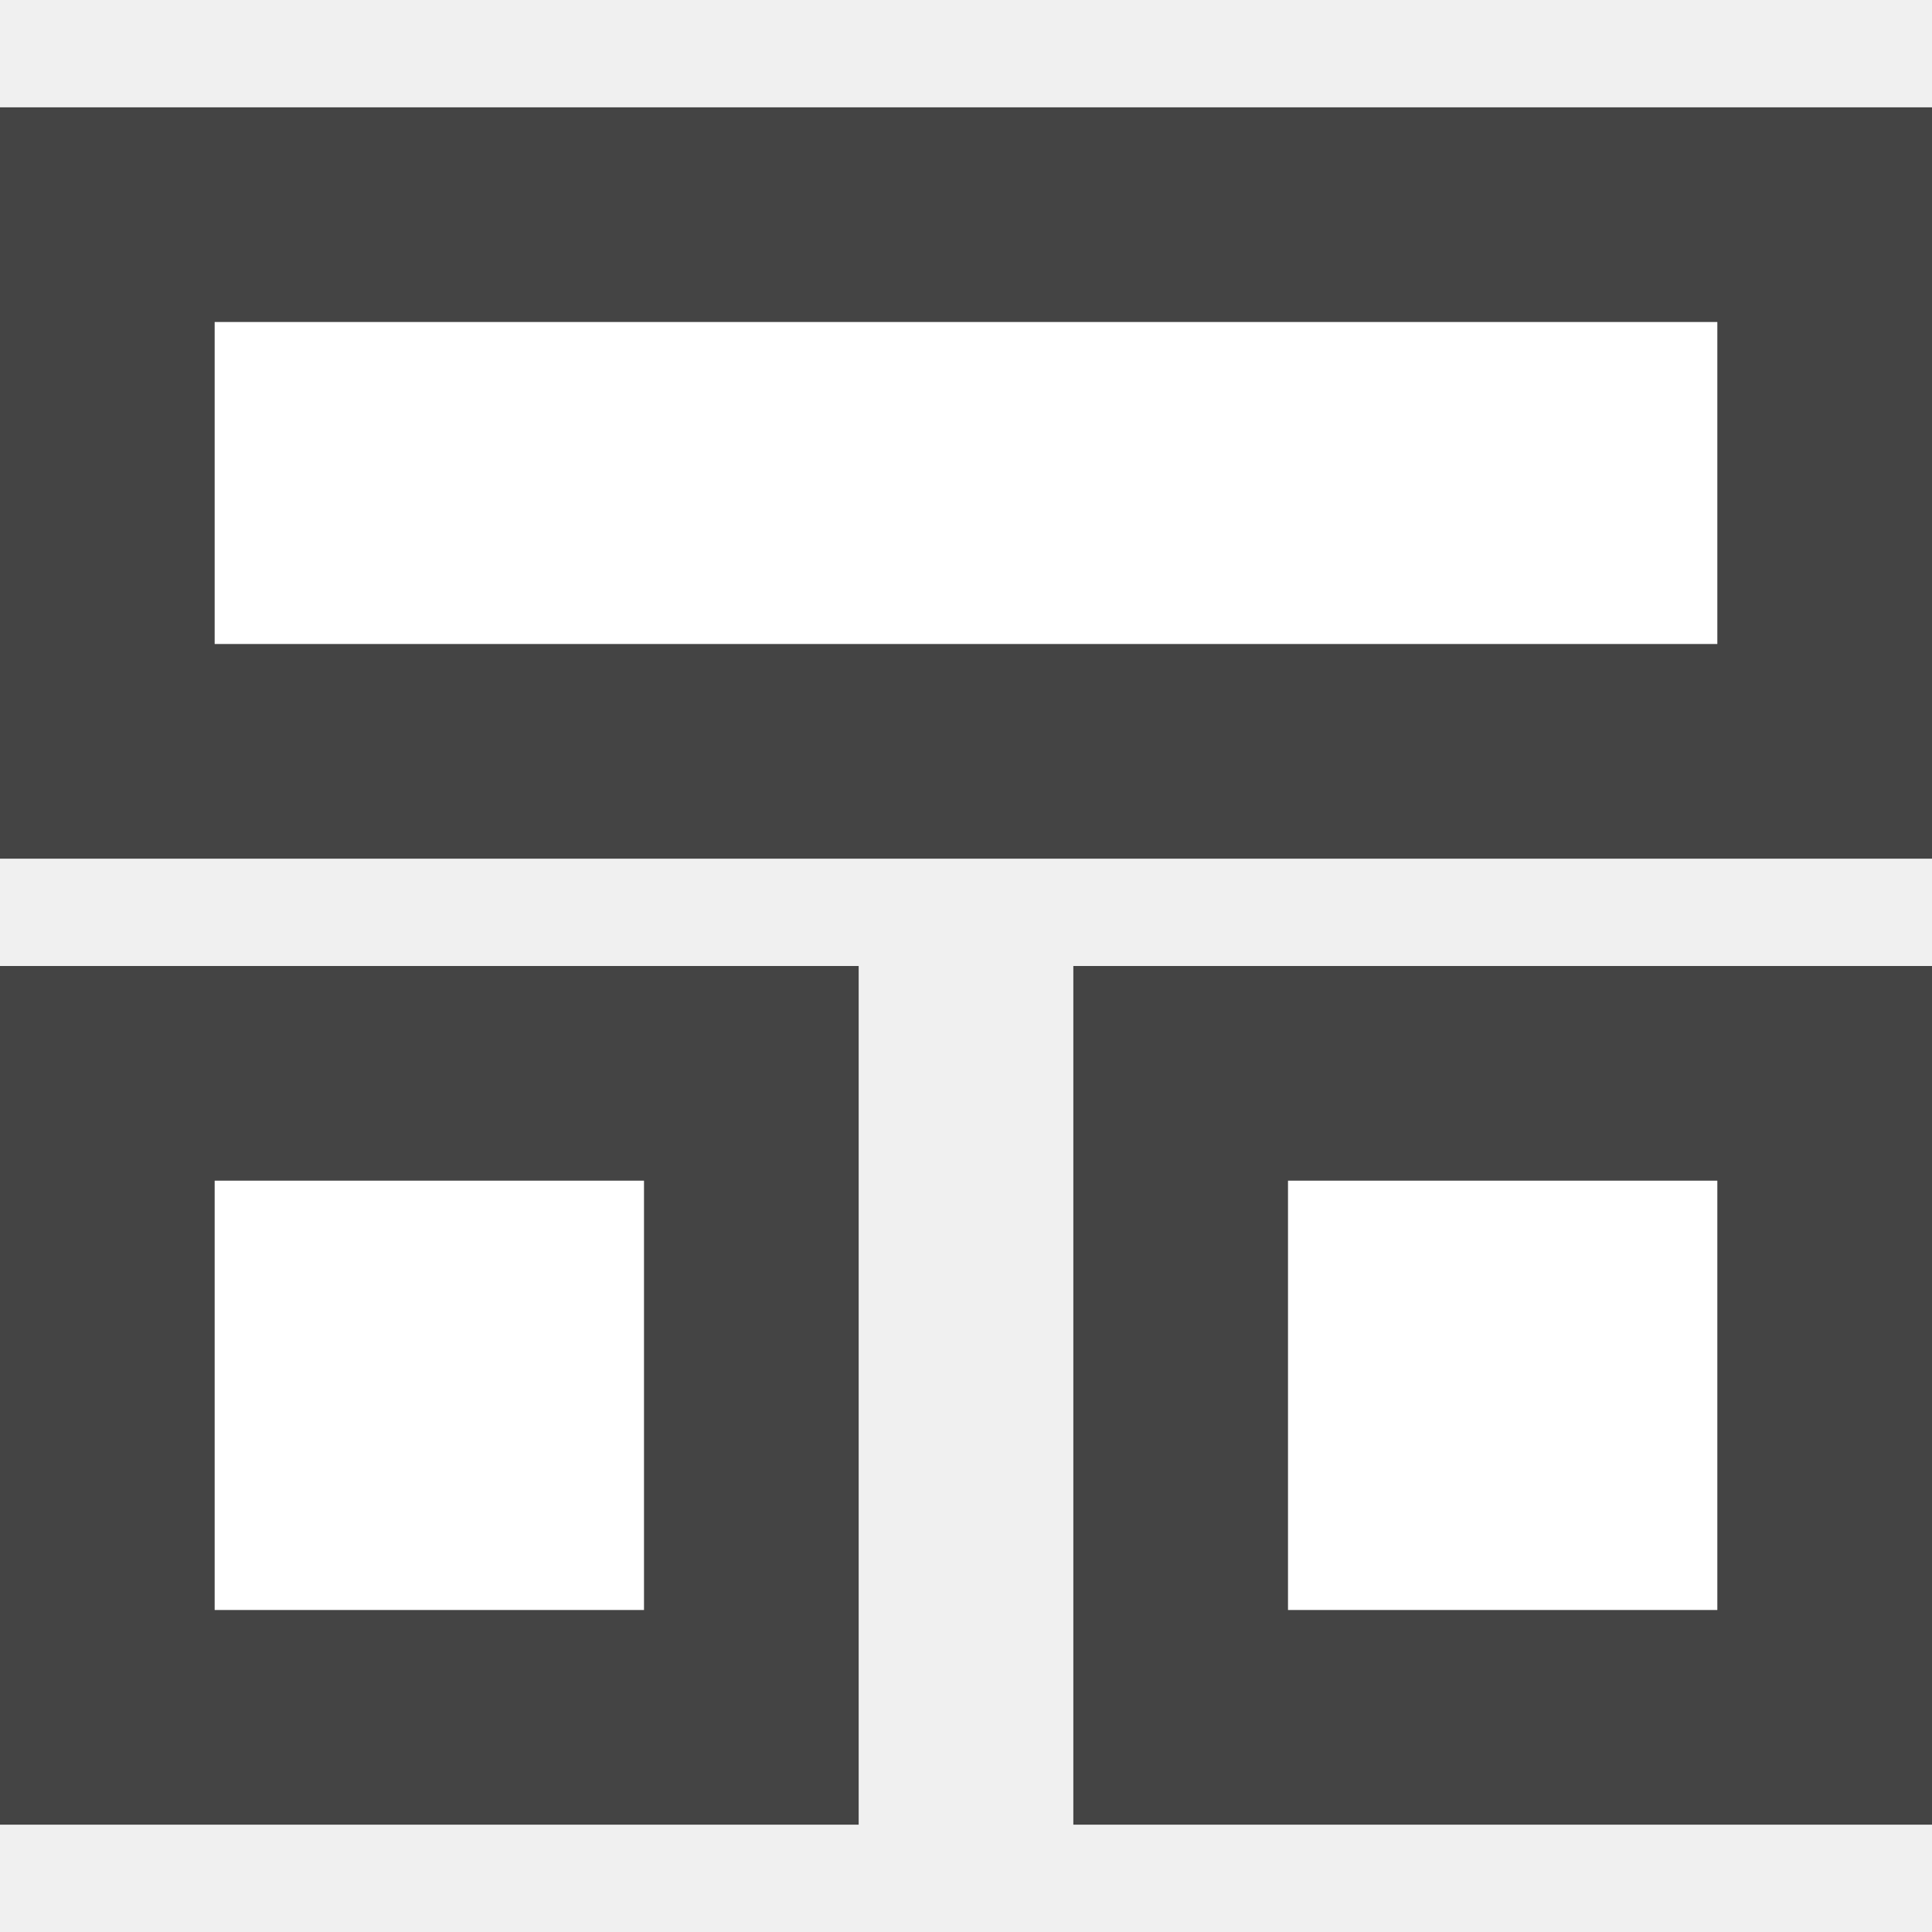
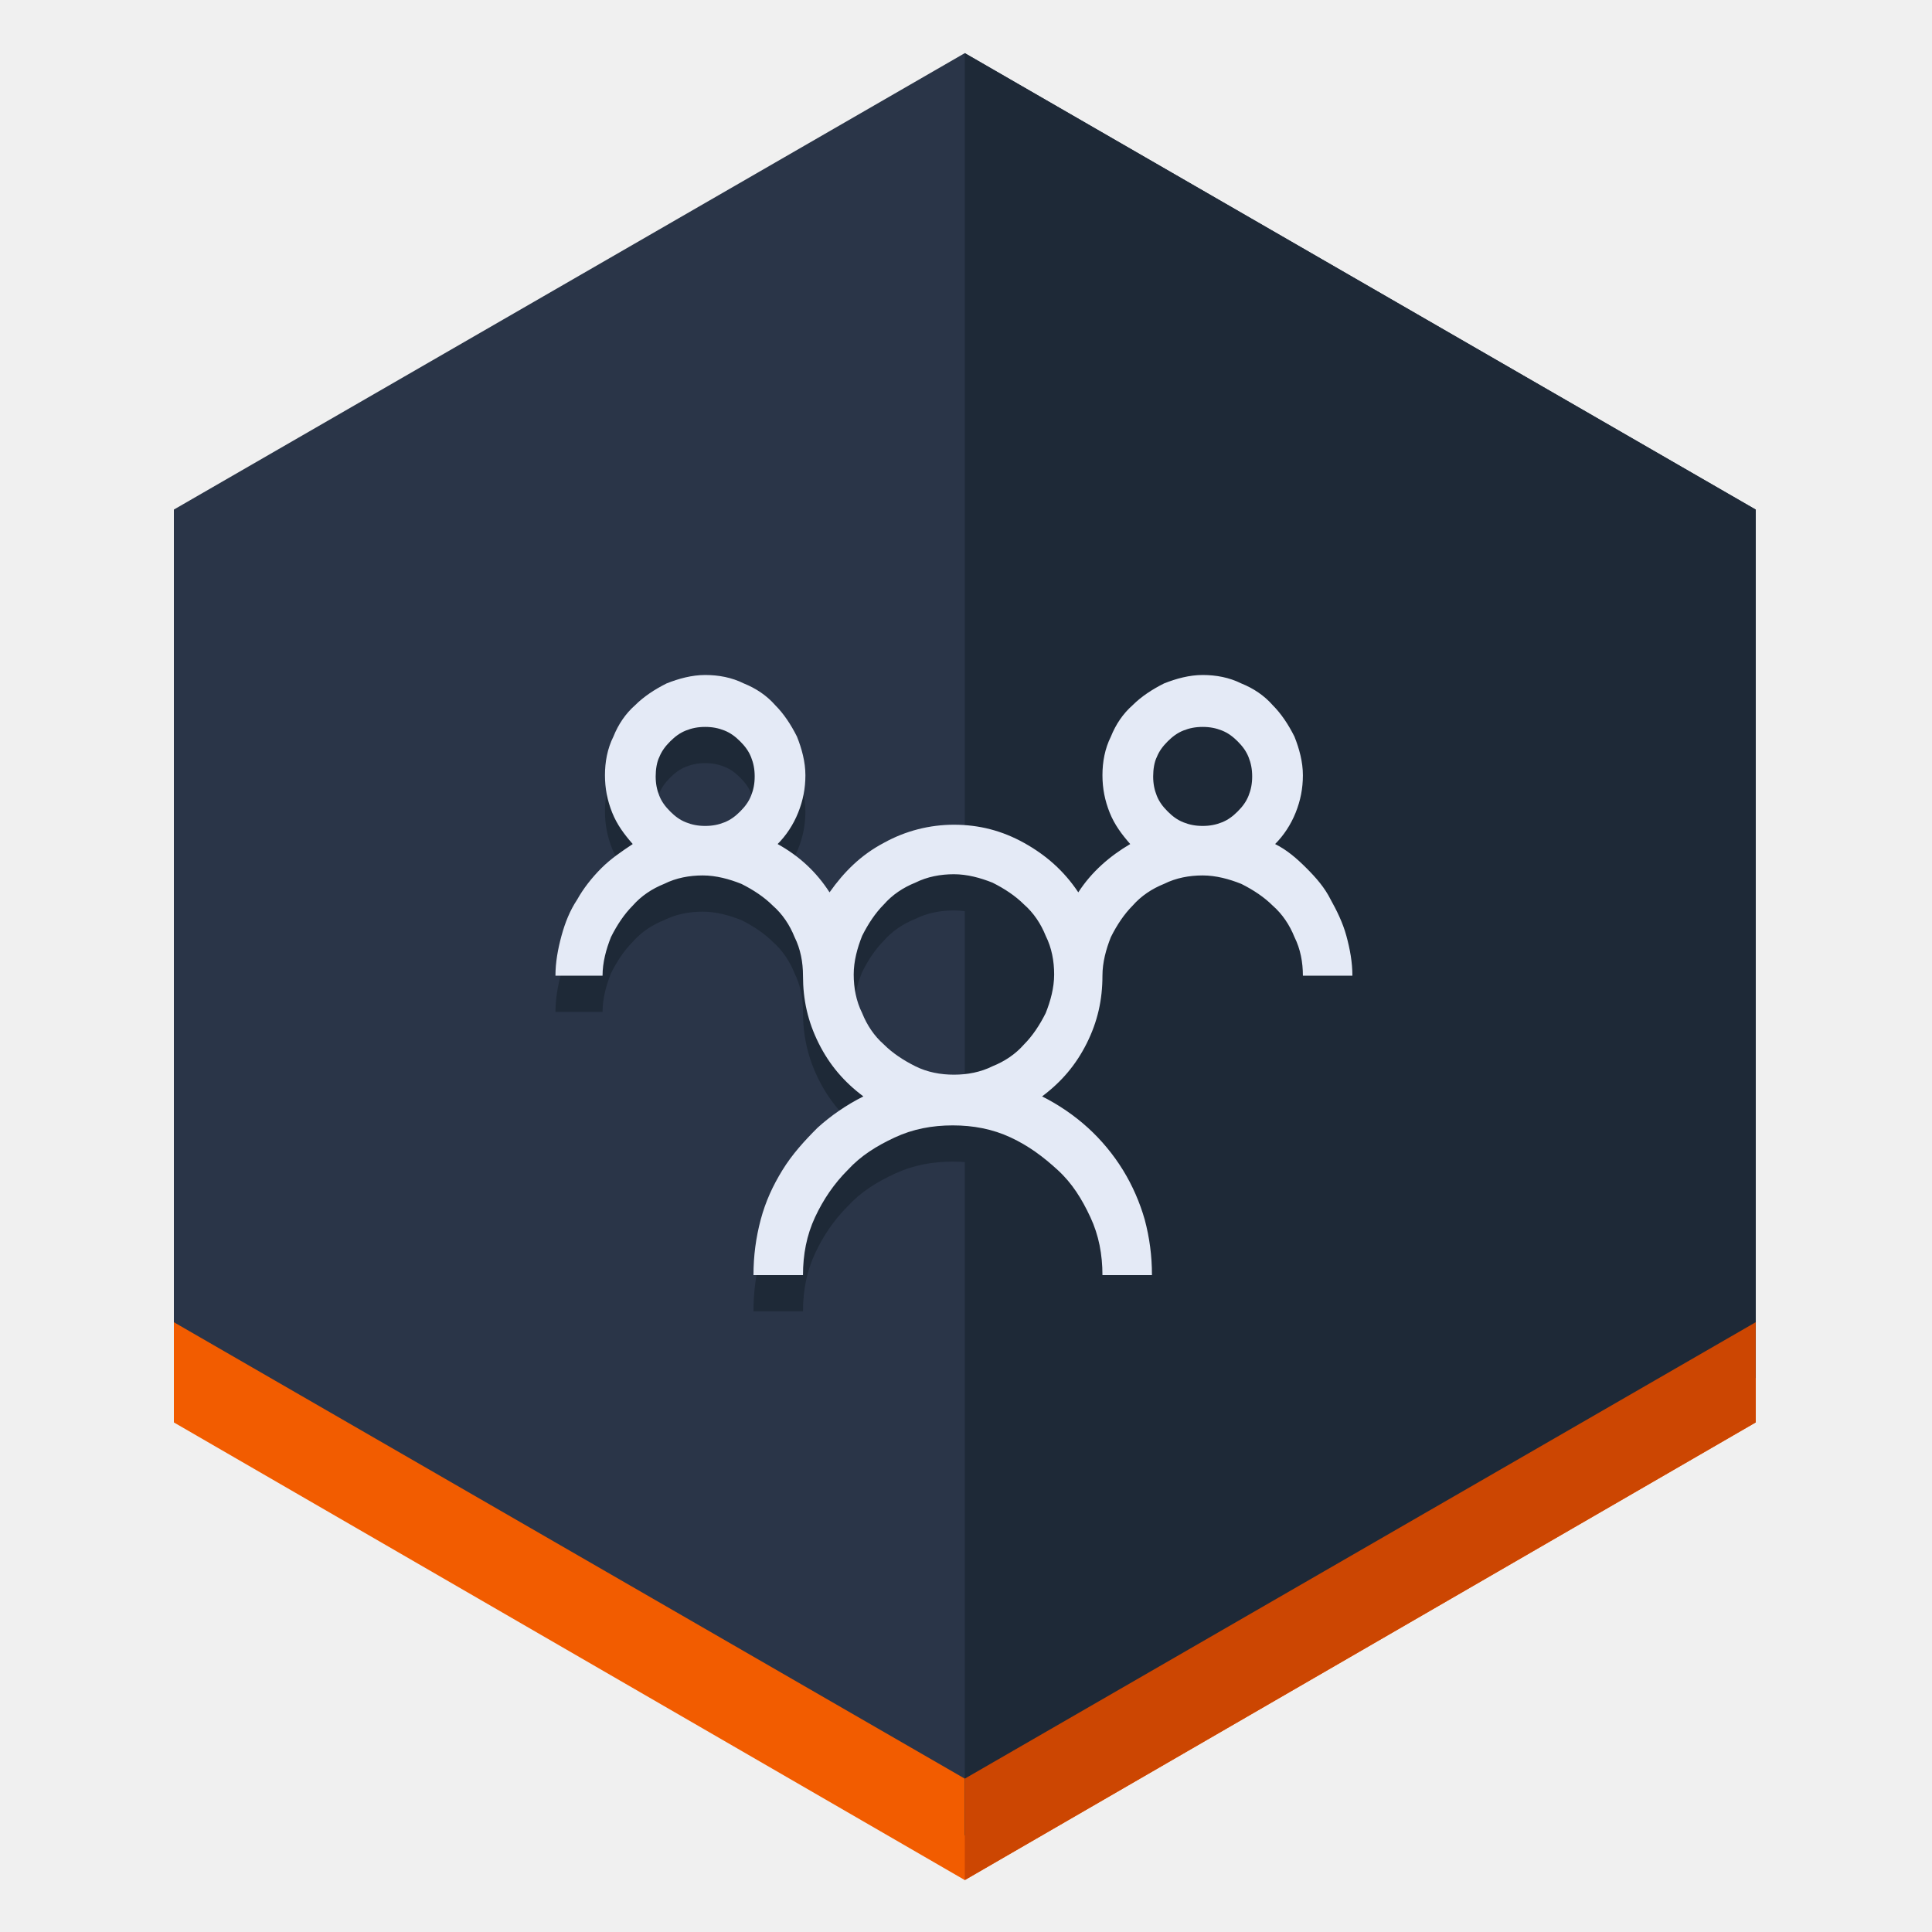
- <svg xmlns="http://www.w3.org/2000/svg" viewBox="0 0 18 18">
-   <defs>
-     <style>
-       .cls-1 {
-         fill: #444;
-       }
- 
-       .cls-2 {
-         fill: #fff;
-       }
-     </style>
-   </defs>
-   <g id="ICONS">
-     <rect class="cls-1" y="9" width="8" height="8" />
-     <rect class="cls-2" x="2" y="11" width="4" height="4" />
-     <rect class="cls-1" x="10" y="9" width="8" height="8" />
-     <rect class="cls-2" x="12" y="11" width="4" height="4" />
-     <rect class="cls-1" y="1" width="18" height="7" />
-     <rect class="cls-2" x="2" y="3" width="14" height="3" />
+ <svg xmlns="http://www.w3.org/2000/svg" version="1.1" id="Layer_1" x="0px" y="0px" viewBox="0 0 160 160" style="enable-background:new 0 0 160 160;" xml:space="preserve">
+   <style type="text/css">
+ 	.st0{fill:#2A3548;}
+ 	.st1{fill:#F25C00;}
+ 	.st2{fill:#1E2937;}
+ 	.st3{fill:#CC4602;}
+ 	.st4{fill:#E4EAF6;}
+ </style>
+   <g>
+     <polygon class="st0" points="145.4,114.1 145.4,42.2 79.9,4.4 14.4,42.2 14.4,114.1 79.9,152  " />
+     <polygon class="st1" points="14.4,109.5 79.9,147.3 145.4,109.5 145.4,117.8 79.9,155.7 14.4,117.8  " />
+     <polygon class="st2" points="145.4,114.1 145.4,42.2 79.9,4.4 79.9,152  " />
+     <polygon class="st3" points="145.4,117.8 145.4,109.5 79.9,147.3 79.9,155.7  " />
+   </g>
+   <g>
+     <path class="st2" d="M105.6,72.9c1,0.5,1.8,1.2,2.6,2c0.8,0.8,1.5,1.6,2,2.6c0.5,0.9,1,1.9,1.3,3c0.3,1.1,0.5,2.2,0.5,3.3h-4.1   c0-1.1-0.2-2.2-0.7-3.2c-0.4-1-1-1.9-1.8-2.6c-0.7-0.7-1.6-1.3-2.6-1.8c-1-0.4-2.1-0.7-3.2-0.7c-1.1,0-2.2,0.2-3.2,0.7   c-1,0.4-1.9,1-2.6,1.8c-0.7,0.7-1.3,1.6-1.8,2.6c-0.4,1-0.7,2.1-0.7,3.2c0,2-0.4,3.8-1.3,5.6c-0.9,1.8-2.1,3.2-3.7,4.4   c1.4,0.7,2.7,1.6,3.8,2.6c1.1,1,2.1,2.2,2.9,3.5c0.8,1.3,1.4,2.7,1.8,4.1c0.4,1.5,0.6,3,0.6,4.6h-4.1c0-1.7-0.3-3.3-1-4.8   c-0.7-1.5-1.5-2.8-2.7-3.9s-2.4-2-3.9-2.7c-1.5-0.7-3.1-1-4.8-1c-1.7,0-3.3,0.3-4.8,1c-1.5,0.7-2.8,1.5-3.9,2.7   c-1.1,1.1-2,2.4-2.7,3.9c-0.7,1.5-1,3.1-1,4.8h-4.1c0-1.6,0.2-3.1,0.6-4.6c0.4-1.5,1-2.8,1.8-4.1c0.8-1.3,1.8-2.4,2.9-3.5   c1.1-1,2.4-1.9,3.8-2.6c-1.6-1.2-2.8-2.6-3.7-4.4c-0.9-1.8-1.3-3.6-1.3-5.6c0-1.1-0.2-2.2-0.7-3.2c-0.4-1-1-1.9-1.8-2.6   c-0.7-0.7-1.6-1.3-2.6-1.8c-1-0.4-2.1-0.7-3.2-0.7c-1.1,0-2.2,0.2-3.2,0.7c-1,0.4-1.9,1-2.6,1.8c-0.7,0.7-1.3,1.6-1.8,2.6   c-0.4,1-0.7,2.1-0.7,3.2H46c0-1.1,0.2-2.2,0.5-3.3c0.3-1.1,0.7-2.1,1.3-3c0.5-0.9,1.2-1.8,2-2.6c0.8-0.8,1.7-1.4,2.6-2   c-0.7-0.8-1.3-1.6-1.7-2.6c-0.4-1-0.6-2-0.6-3.1c0-1.1,0.2-2.2,0.7-3.2c0.4-1,1-1.9,1.8-2.6c0.7-0.7,1.6-1.3,2.6-1.8   c1-0.4,2.1-0.7,3.2-0.7c1.1,0,2.2,0.2,3.2,0.7c1,0.4,1.9,1,2.6,1.8c0.7,0.7,1.3,1.6,1.8,2.6c0.4,1,0.7,2.1,0.7,3.2   c0,1.1-0.2,2.1-0.6,3.1c-0.4,1-1,1.9-1.7,2.6c1.8,1,3.2,2.3,4.3,4c1.2-1.7,2.6-3.1,4.5-4.1c1.8-1,3.8-1.5,5.8-1.5   c2.1,0,4,0.5,5.8,1.5c1.8,1,3.3,2.3,4.5,4.1c1.1-1.7,2.6-3,4.3-4c-0.7-0.8-1.3-1.6-1.7-2.6c-0.4-1-0.6-2-0.6-3.1   c0-1.1,0.2-2.2,0.7-3.2c0.4-1,1-1.9,1.8-2.6c0.7-0.7,1.6-1.3,2.6-1.8c1-0.4,2.1-0.7,3.2-0.7c1.1,0,2.2,0.2,3.2,0.7   c1,0.4,1.9,1,2.6,1.8c0.7,0.7,1.3,1.6,1.8,2.6c0.4,1,0.7,2.1,0.7,3.2c0,1.1-0.2,2.1-0.6,3.1C106.9,71.3,106.3,72.2,105.6,72.9z    M54.3,67.3c0,0.6,0.1,1.1,0.3,1.6c0.2,0.5,0.5,0.9,0.9,1.3c0.4,0.4,0.8,0.7,1.3,0.9c0.5,0.2,1,0.3,1.6,0.3s1.1-0.1,1.6-0.3   c0.5-0.2,0.9-0.5,1.3-0.9c0.4-0.4,0.7-0.8,0.9-1.3c0.2-0.5,0.3-1,0.3-1.6s-0.1-1.1-0.3-1.6c-0.2-0.5-0.5-0.9-0.9-1.3   c-0.4-0.4-0.8-0.7-1.3-0.9c-0.5-0.2-1-0.3-1.6-0.3s-1.1,0.1-1.6,0.3c-0.5,0.2-0.9,0.5-1.3,0.9c-0.4,0.4-0.7,0.8-0.9,1.3   C54.4,66.1,54.3,66.7,54.3,67.3z M79,92c1.1,0,2.2-0.2,3.2-0.7c1-0.4,1.9-1,2.6-1.8c0.7-0.7,1.3-1.6,1.8-2.6c0.4-1,0.7-2.1,0.7-3.2   c0-1.1-0.2-2.2-0.7-3.2c-0.4-1-1-1.9-1.8-2.6c-0.7-0.7-1.6-1.3-2.6-1.8c-1-0.4-2.1-0.7-3.2-0.7c-1.1,0-2.2,0.2-3.2,0.7   c-1,0.4-1.9,1-2.6,1.8c-0.7,0.7-1.3,1.6-1.8,2.6c-0.4,1-0.7,2.1-0.7,3.2c0,1.1,0.2,2.2,0.7,3.2c0.4,1,1,1.9,1.8,2.6   c0.7,0.7,1.6,1.3,2.6,1.8C76.8,91.8,77.9,92,79,92z M95.5,67.3c0,0.6,0.1,1.1,0.3,1.6c0.2,0.5,0.5,0.9,0.9,1.3   c0.4,0.4,0.8,0.7,1.3,0.9c0.5,0.2,1,0.3,1.6,0.3s1.1-0.1,1.6-0.3c0.5-0.2,0.9-0.5,1.3-0.9c0.4-0.4,0.7-0.8,0.9-1.3   c0.2-0.5,0.3-1,0.3-1.6s-0.1-1.1-0.3-1.6c-0.2-0.5-0.5-0.9-0.9-1.3c-0.4-0.4-0.8-0.7-1.3-0.9c-0.5-0.2-1-0.3-1.6-0.3   s-1.1,0.1-1.6,0.3c-0.5,0.2-0.9,0.5-1.3,0.9c-0.4,0.4-0.7,0.8-0.9,1.3C95.6,66.1,95.5,66.7,95.5,67.3z" />
+   </g>
+   <g>
+     <path class="st4" d="M105.6,69.9c1,0.5,1.8,1.2,2.6,2c0.8,0.8,1.5,1.6,2,2.6c0.5,0.9,1,1.9,1.3,3c0.3,1.1,0.5,2.2,0.5,3.3h-4.1   c0-1.1-0.2-2.2-0.7-3.2c-0.4-1-1-1.9-1.8-2.6c-0.7-0.7-1.6-1.3-2.6-1.8c-1-0.4-2.1-0.7-3.2-0.7c-1.1,0-2.2,0.2-3.2,0.7   c-1,0.4-1.9,1-2.6,1.8c-0.7,0.7-1.3,1.6-1.8,2.6c-0.4,1-0.7,2.1-0.7,3.2c0,2-0.4,3.8-1.3,5.6c-0.9,1.8-2.1,3.2-3.7,4.4   c1.4,0.7,2.7,1.6,3.8,2.6c1.1,1,2.1,2.2,2.9,3.5c0.8,1.3,1.4,2.7,1.8,4.1c0.4,1.5,0.6,3,0.6,4.6h-4.1c0-1.7-0.3-3.3-1-4.8   c-0.7-1.5-1.5-2.8-2.7-3.9s-2.4-2-3.9-2.7c-1.5-0.7-3.1-1-4.8-1c-1.7,0-3.3,0.3-4.8,1c-1.5,0.7-2.8,1.5-3.9,2.7   c-1.1,1.1-2,2.4-2.7,3.9c-0.7,1.5-1,3.1-1,4.8h-4.1c0-1.6,0.2-3.1,0.6-4.6c0.4-1.5,1-2.8,1.8-4.1c0.8-1.3,1.8-2.4,2.9-3.5   c1.1-1,2.4-1.9,3.8-2.6c-1.6-1.2-2.8-2.6-3.7-4.4c-0.9-1.8-1.3-3.6-1.3-5.6c0-1.1-0.2-2.2-0.7-3.2c-0.4-1-1-1.9-1.8-2.6   c-0.7-0.7-1.6-1.3-2.6-1.8c-1-0.4-2.1-0.7-3.2-0.7c-1.1,0-2.2,0.2-3.2,0.7c-1,0.4-1.9,1-2.6,1.8c-0.7,0.7-1.3,1.6-1.8,2.6   c-0.4,1-0.7,2.1-0.7,3.2H46c0-1.1,0.2-2.2,0.5-3.3c0.3-1.1,0.7-2.1,1.3-3c0.5-0.9,1.2-1.8,2-2.6c0.8-0.8,1.7-1.4,2.6-2   c-0.7-0.8-1.3-1.6-1.7-2.6c-0.4-1-0.6-2-0.6-3.1c0-1.1,0.2-2.2,0.7-3.2c0.4-1,1-1.9,1.8-2.6c0.7-0.7,1.6-1.3,2.6-1.8   c1-0.4,2.1-0.7,3.2-0.7c1.1,0,2.2,0.2,3.2,0.7c1,0.4,1.9,1,2.6,1.8c0.7,0.7,1.3,1.6,1.8,2.6c0.4,1,0.7,2.1,0.7,3.2   c0,1.1-0.2,2.1-0.6,3.1c-0.4,1-1,1.9-1.7,2.6c1.8,1,3.2,2.3,4.3,4c1.2-1.7,2.6-3.1,4.5-4.1c1.8-1,3.8-1.5,5.8-1.5   c2.1,0,4,0.5,5.8,1.5c1.8,1,3.3,2.3,4.5,4.1c1.1-1.7,2.6-3,4.3-4c-0.7-0.8-1.3-1.6-1.7-2.6c-0.4-1-0.6-2-0.6-3.1   c0-1.1,0.2-2.2,0.7-3.2c0.4-1,1-1.9,1.8-2.6c0.7-0.7,1.6-1.3,2.6-1.8c1-0.4,2.1-0.7,3.2-0.7c1.1,0,2.2,0.2,3.2,0.7   c1,0.4,1.9,1,2.6,1.8c0.7,0.7,1.3,1.6,1.8,2.6c0.4,1,0.7,2.1,0.7,3.2c0,1.1-0.2,2.1-0.6,3.1C106.9,68.3,106.3,69.2,105.6,69.9z    M54.3,64.3c0,0.6,0.1,1.1,0.3,1.6c0.2,0.5,0.5,0.9,0.9,1.3c0.4,0.4,0.8,0.7,1.3,0.9c0.5,0.2,1,0.3,1.6,0.3s1.1-0.1,1.6-0.3   c0.5-0.2,0.9-0.5,1.3-0.9c0.4-0.4,0.7-0.8,0.9-1.3c0.2-0.5,0.3-1,0.3-1.6s-0.1-1.1-0.3-1.6c-0.2-0.5-0.5-0.9-0.9-1.3   c-0.4-0.4-0.8-0.7-1.3-0.9c-0.5-0.2-1-0.3-1.6-0.3s-1.1,0.1-1.6,0.3c-0.5,0.2-0.9,0.5-1.3,0.9c-0.4,0.4-0.7,0.8-0.9,1.3   C54.4,63.1,54.3,63.7,54.3,64.3z M79,89c1.1,0,2.2-0.2,3.2-0.7c1-0.4,1.9-1,2.6-1.8c0.7-0.7,1.3-1.6,1.8-2.6c0.4-1,0.7-2.1,0.7-3.2   c0-1.1-0.2-2.2-0.7-3.2c-0.4-1-1-1.9-1.8-2.6c-0.7-0.7-1.6-1.3-2.6-1.8c-1-0.4-2.1-0.7-3.2-0.7c-1.1,0-2.2,0.2-3.2,0.7   c-1,0.4-1.9,1-2.6,1.8c-0.7,0.7-1.3,1.6-1.8,2.6c-0.4,1-0.7,2.1-0.7,3.2c0,1.1,0.2,2.2,0.7,3.2c0.4,1,1,1.9,1.8,2.6   c0.7,0.7,1.6,1.3,2.6,1.8C76.8,88.8,77.9,89,79,89z M95.5,64.3c0,0.6,0.1,1.1,0.3,1.6c0.2,0.5,0.5,0.9,0.9,1.3   c0.4,0.4,0.8,0.7,1.3,0.9c0.5,0.2,1,0.3,1.6,0.3s1.1-0.1,1.6-0.3c0.5-0.2,0.9-0.5,1.3-0.9c0.4-0.4,0.7-0.8,0.9-1.3   c0.2-0.5,0.3-1,0.3-1.6s-0.1-1.1-0.3-1.6c-0.2-0.5-0.5-0.9-0.9-1.3c-0.4-0.4-0.8-0.7-1.3-0.9c-0.5-0.2-1-0.3-1.6-0.3   s-1.1,0.1-1.6,0.3c-0.5,0.2-0.9,0.5-1.3,0.9c-0.4,0.4-0.7,0.8-0.9,1.3C95.6,63.1,95.5,63.7,95.5,64.3z" />
  </g>
</svg>
